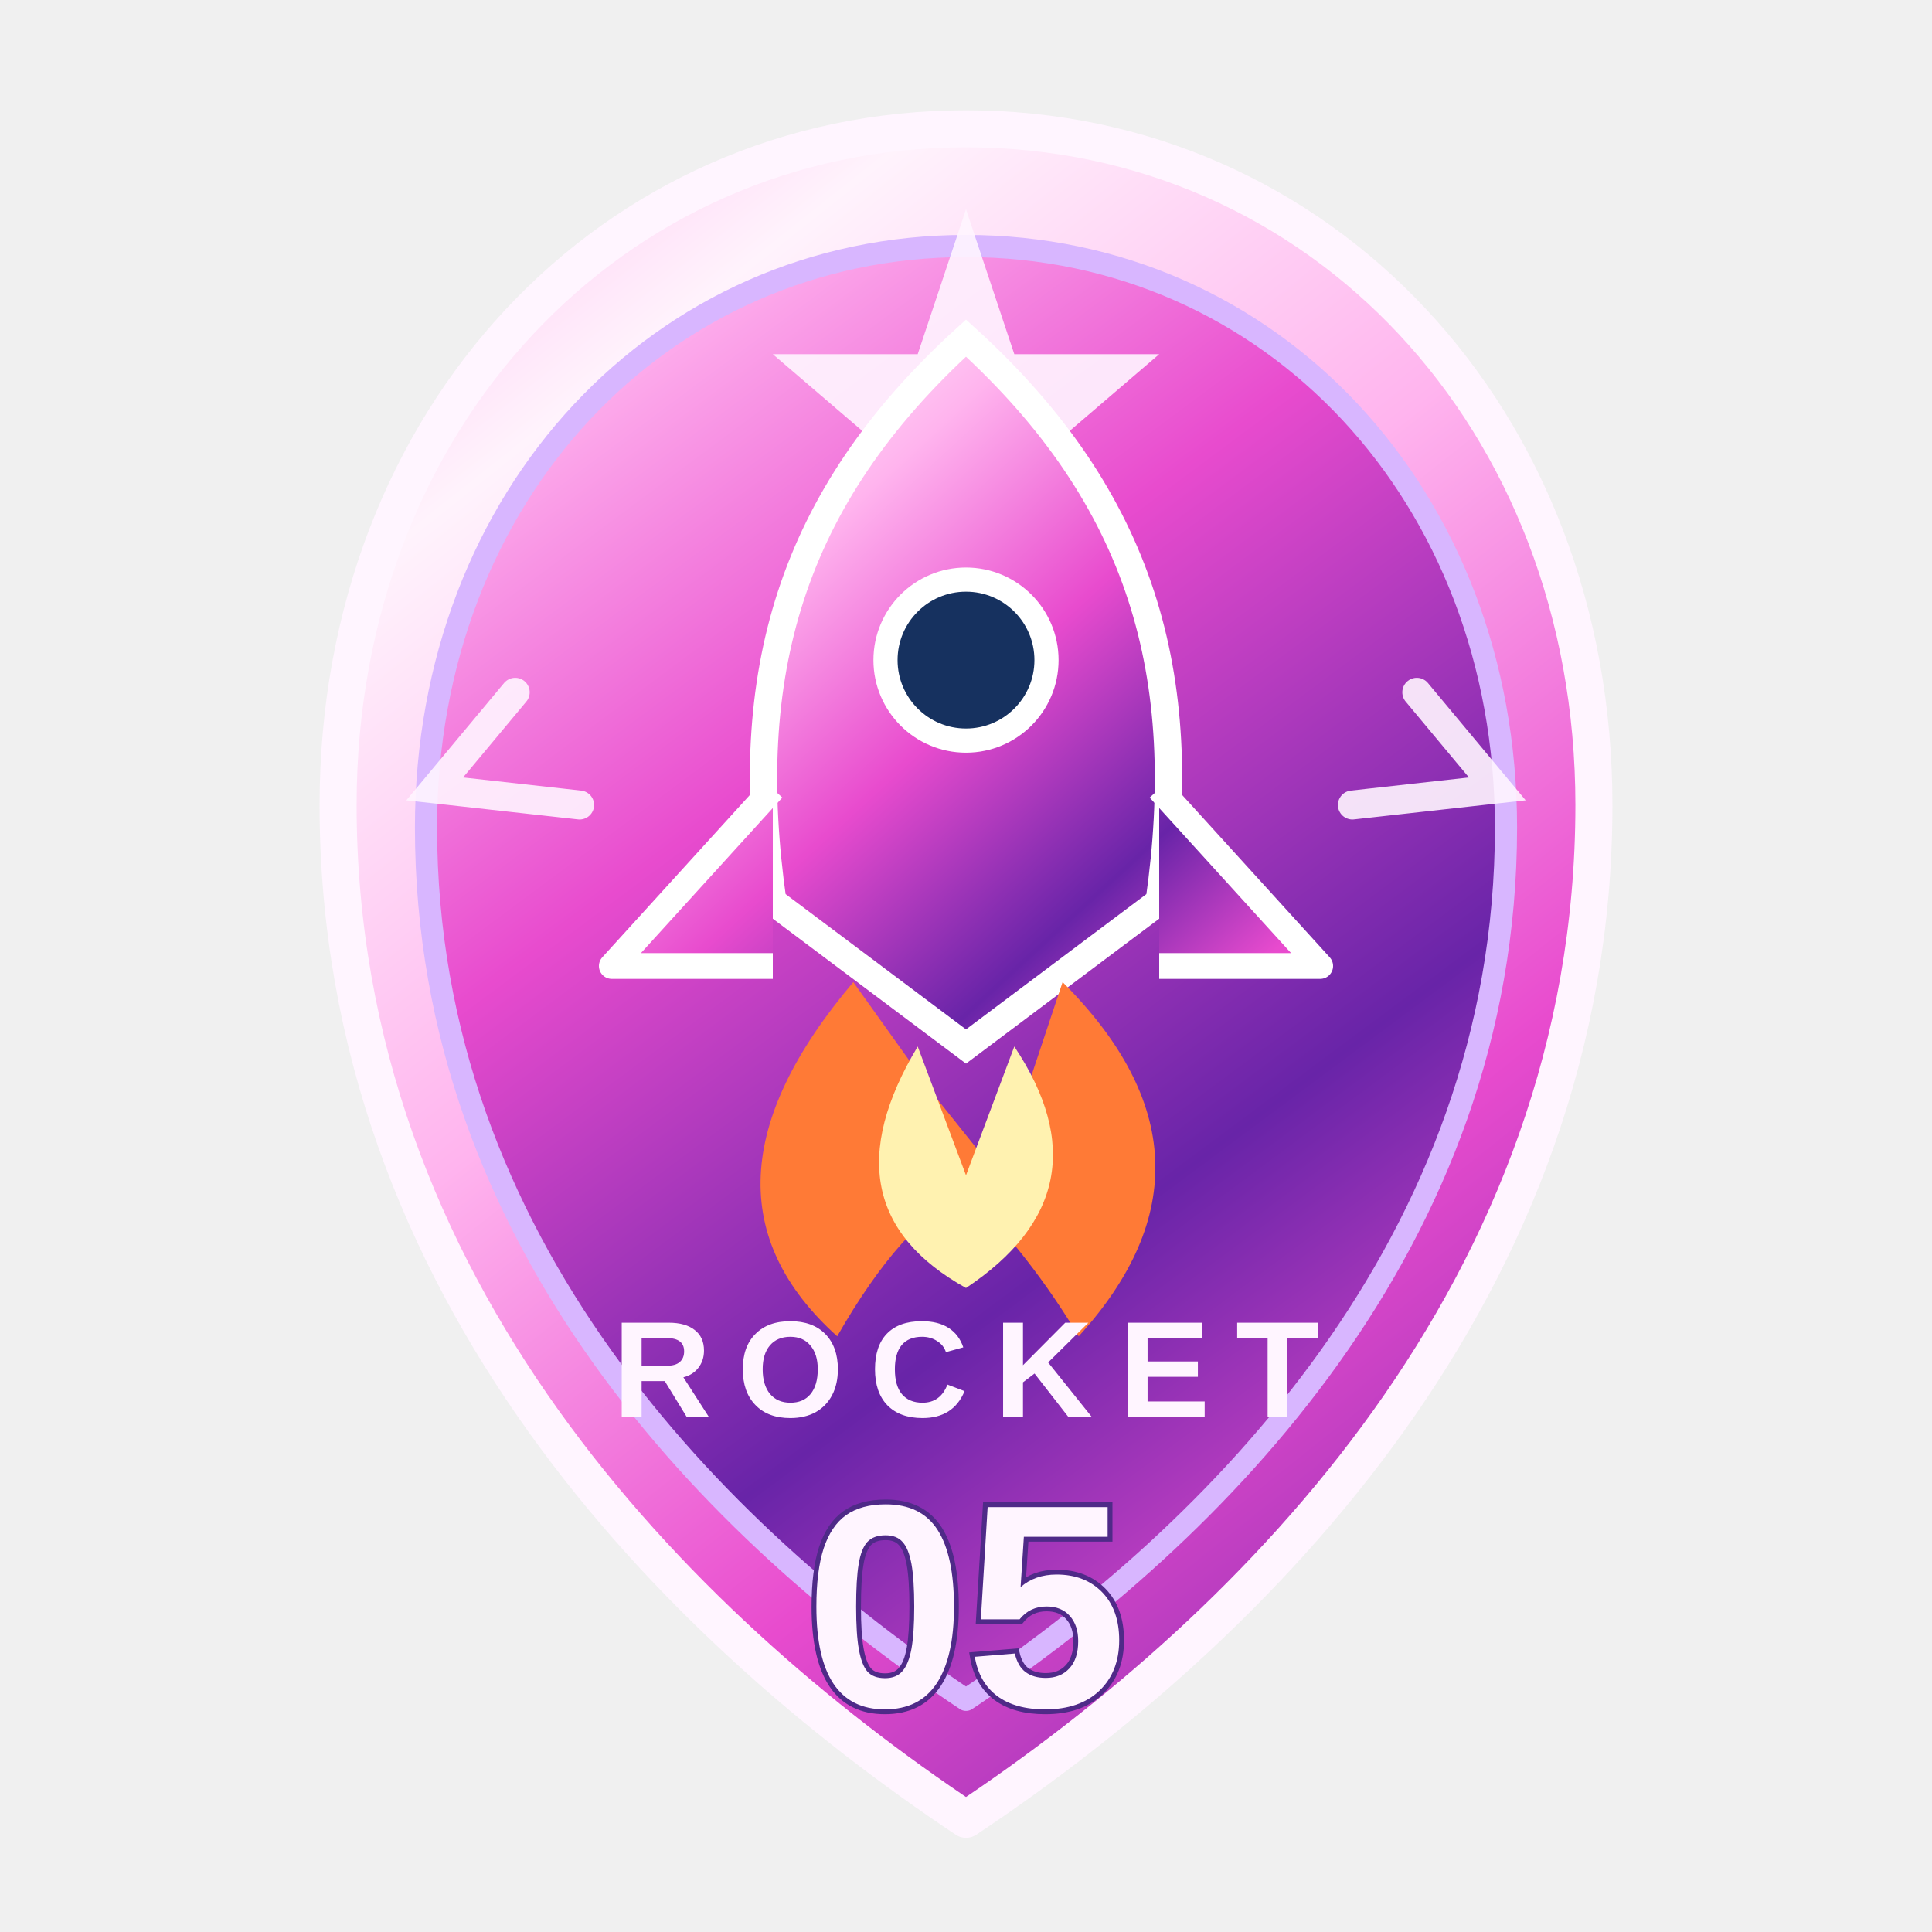
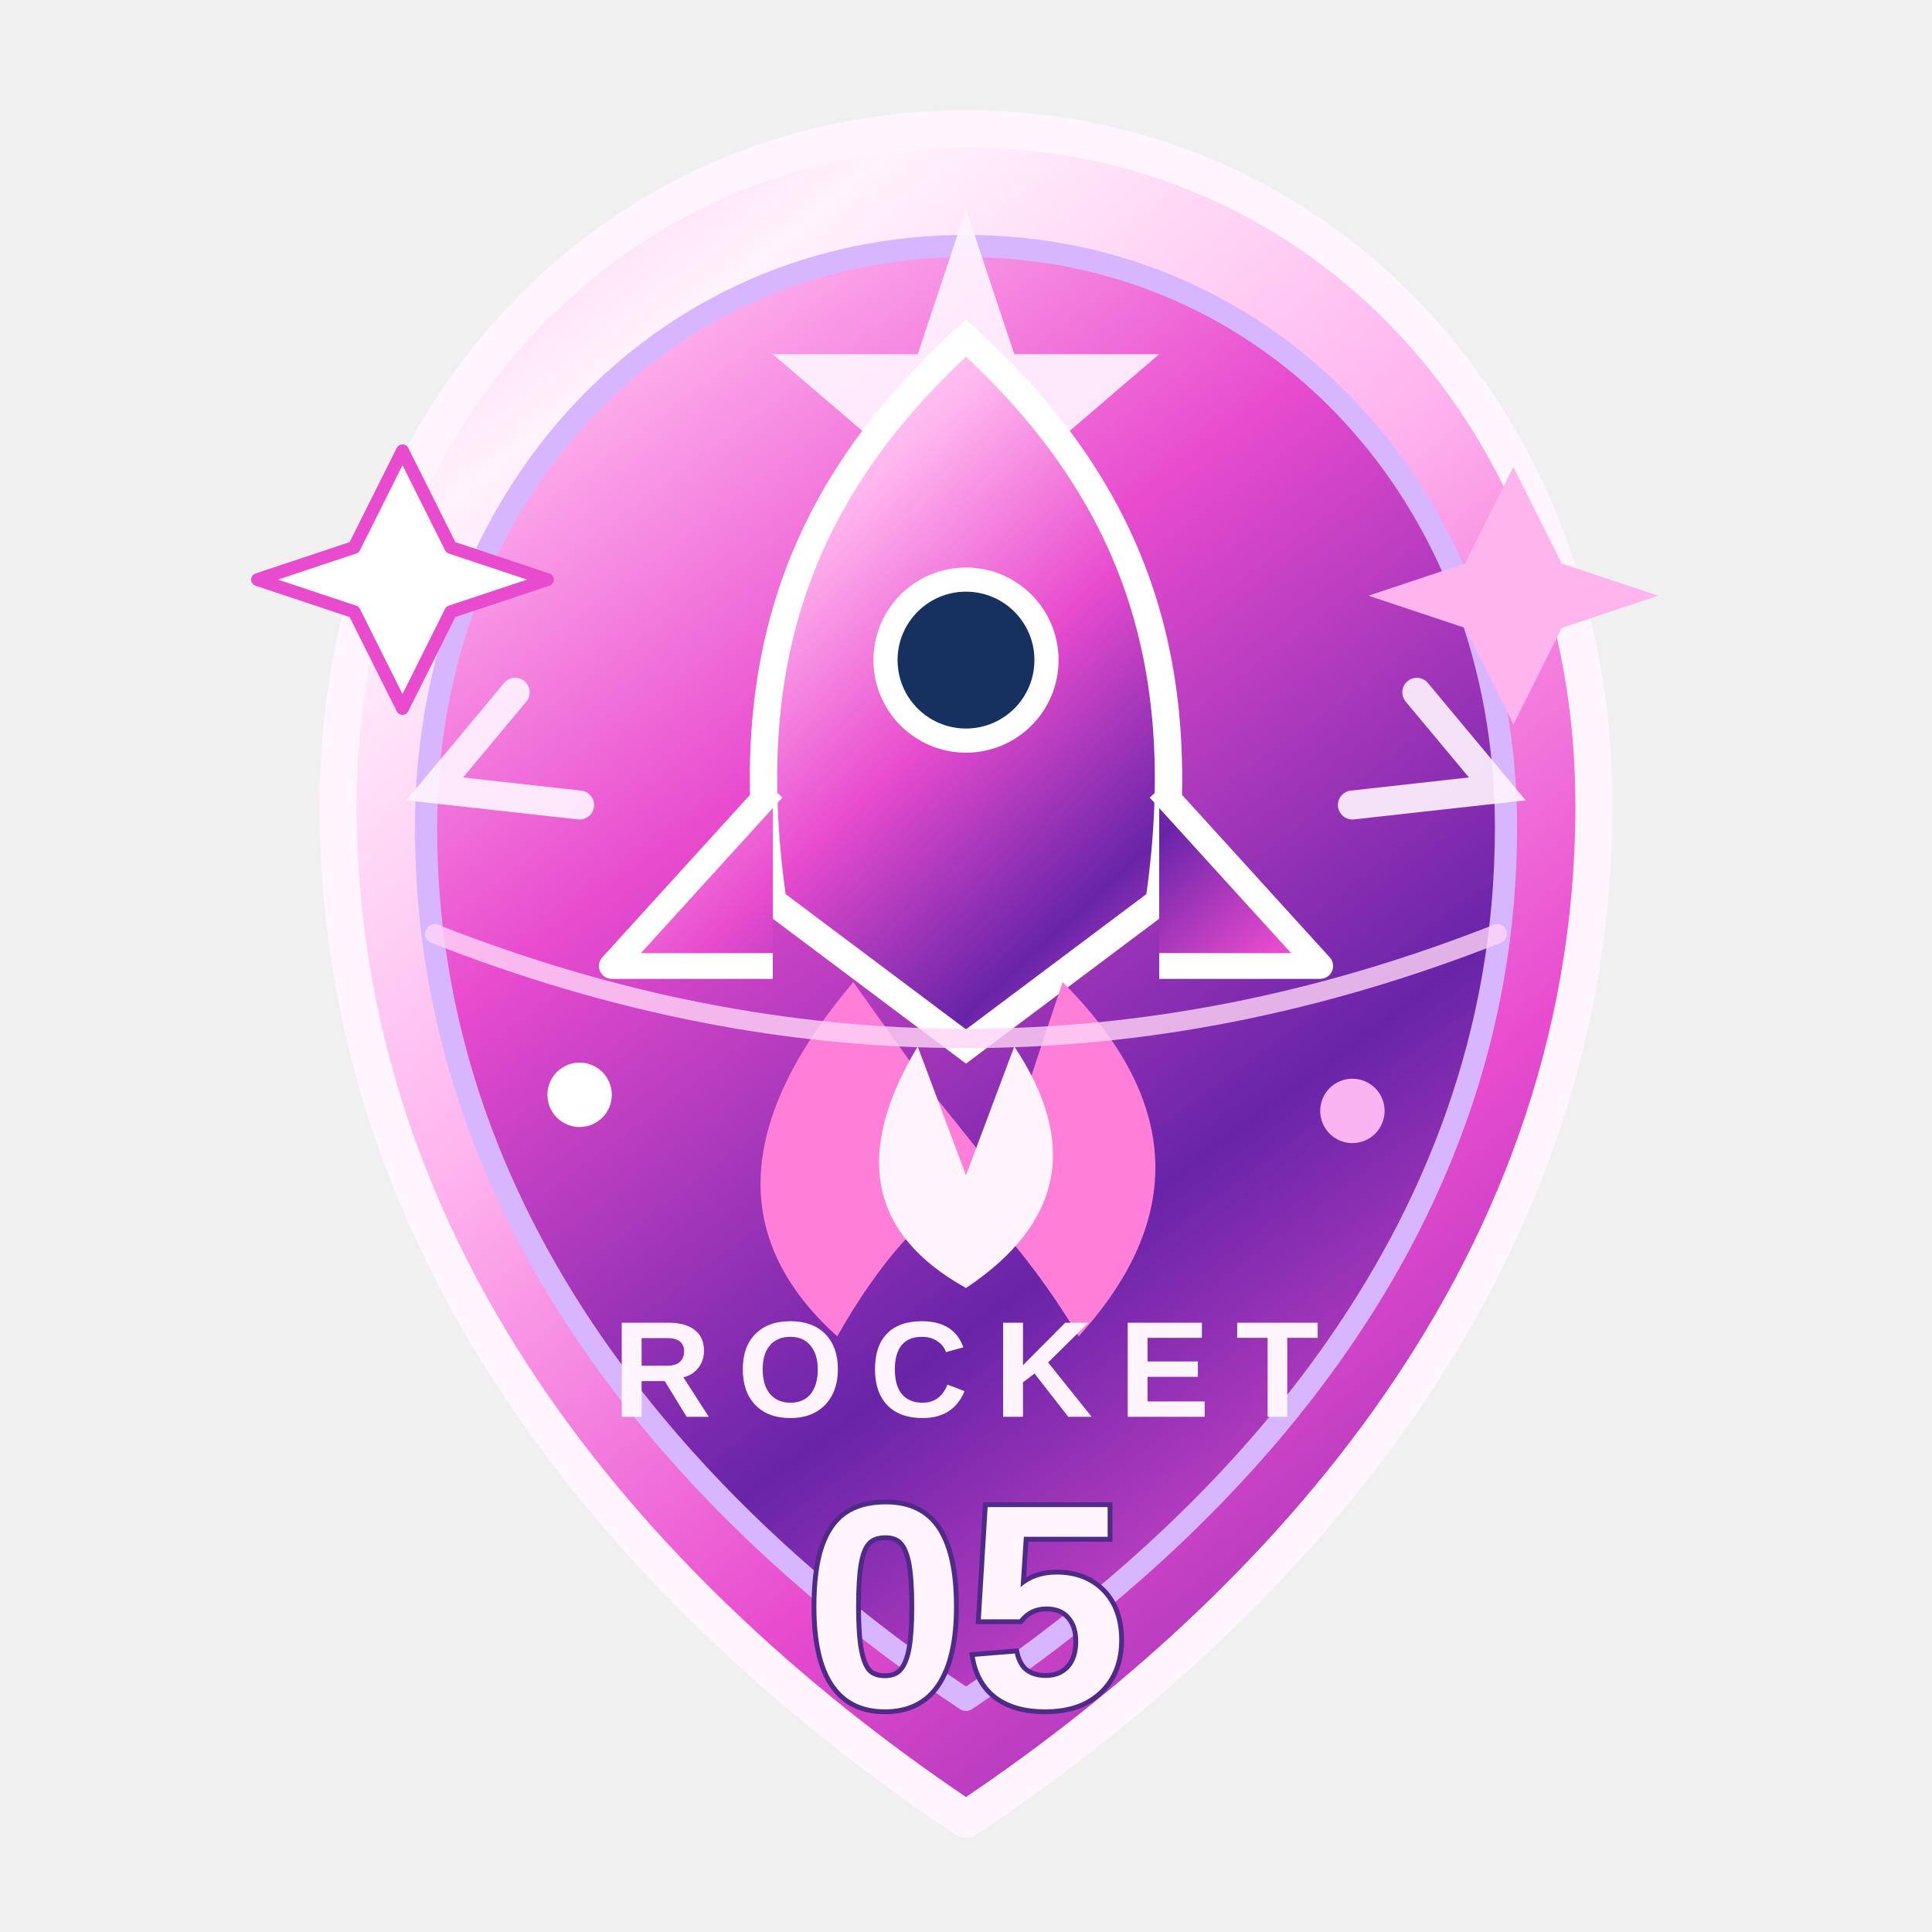
<svg xmlns="http://www.w3.org/2000/svg" width="120" height="120" viewBox="0 0 120 120" fill="none">
  <defs>
    <linearGradient id="metal" x1="18" y1="8" x2="102" y2="114" gradientUnits="userSpaceOnUse">
      <stop stop-color="#FFB4EE" />
      <stop offset=".18" stop-color="#FFF3FC" />
      <stop offset=".42" stop-color="#FFB4EE" />
      <stop offset=".68" stop-color="#E84BCE" />
      <stop offset="1" stop-color="#6824A8" />
    </linearGradient>
    <linearGradient id="inner" x1="30" y1="18" x2="94" y2="104" gradientUnits="userSpaceOnUse">
      <stop stop-color="#FFB4EE" />
      <stop offset=".3" stop-color="#E84BCE" />
      <stop offset=".68" stop-color="#6824A8" />
      <stop offset="1" stop-color="#E84BCE" />
    </linearGradient>
    <linearGradient id="rocketBody" x1="42" y1="25" x2="76" y2="62" gradientUnits="userSpaceOnUse">
      <stop stop-color="#FFF3FC" />
      <stop offset=".24" stop-color="#FFB4EE" />
      <stop offset=".52" stop-color="#E84BCE" />
      <stop offset=".8" stop-color="#6824A8" />
      <stop offset="1" stop-color="#E84BCE" />
    </linearGradient>
  </defs>
  <path d="M60 8 C82 8 99 26 99 50 C99 80 78 101 60 113 C42 101 21 80 21 50 C21 26 38 8 60 8 Z" fill="url(#metal)" stroke="#FFF5FF" stroke-width="2.3" stroke-linejoin="round" />
  <path d="M60 8 C82 8 99 26 99 50 C99 80 78 101 60 113 C42 101 21 80 21 50 C21 26 38 8 60 8 Z" transform="translate(60 60) scale(.86) translate(-60 -60)" fill="url(#inner)" stroke="#D8B6FF" stroke-width="1.6" stroke-linejoin="round" />
  <path d="M60 13 L63 22 L72 22 L65 28 L68 37 L60 32 L52 37 L55 28 L48 22 L57 22 Z" fill="#FFF5FF" opacity=".9" />
  <path d="M60 21 C49 31 46 42 48 56 L60 65 L72 56 C74 42 71 31 60 21 Z" fill="url(#rocketBody)" stroke="#FFFFFF" stroke-width="1.7" />
  <circle cx="60" cy="41" r="5" fill="#16315F" stroke="#FFFFFF" stroke-width="1.5" />
  <path d="M48 49 L38 60 L48 60 M72 49 L82 60 L72 60" fill="url(#rocketBody)" stroke="#FFFFFF" stroke-width="1.6" stroke-linejoin="round" />
-   <path d="M53 61 Q42 74 52 83 Q56 76 60 74 Q64 78 67 83 Q77 72 66 61 L62 73 L58 68 Z" fill="#FF7A36" />
-   <path d="M57 65 Q51 75 60 80 Q69 74 63 65 L60 73 Z" fill="#FFF2B0" />
+   <path d="M53 61 Q42 74 52 83 Q56 76 60 74 Q64 78 67 83 Q77 72 66 61 L62 73 L58 68 Z" fill="#FF7ED8" />
+   <path d="M57 65 Q51 75 60 80 Q69 74 63 65 L60 73 Z" fill="#FFF3FC" />
  <path d="M32 43 L27 49 L36 50 M88 43 L93 49 L84 50" stroke="#FFF5FF" stroke-width="1.8" stroke-linecap="round" opacity=".9" />
+   <g stroke-linecap="round" stroke-linejoin="round">
+     <path d="M25 28 L28 34 L34 36 L28 38 L25 44 L22 38 L16 36 L22 34 Z" fill="#FFFFFF" stroke="#E84BCE" stroke-width=".8" />
+     <path d="M94 29 L97 35 L103 37 L97 39 L94 45 L91 39 L85 37 L91 35 Z" fill="#FFB4EE" />
+     <circle cx="36" cy="68" r="2" fill="#FFFFFF" />
+     <circle cx="84" cy="69" r="2" fill="#F8B3F0" />
+     <path d="M27 58 Q60 71 93 58" stroke="#FFD5F6" stroke-width="1.2" opacity=".8" />
+   </g>
  <text x="60" y="88" text-anchor="middle" font-family="Arial,sans-serif" font-size="8.5" font-weight="900" letter-spacing="1.6" fill="#FFF5FF">ROCKET</text>
  <text x="60" y="106" text-anchor="middle" font-family="Arial,sans-serif" font-size="18" font-weight="900" fill="#FFF5FF" stroke="#4F2A88" stroke-width=".6" paint-order="stroke">05</text>
</svg>
